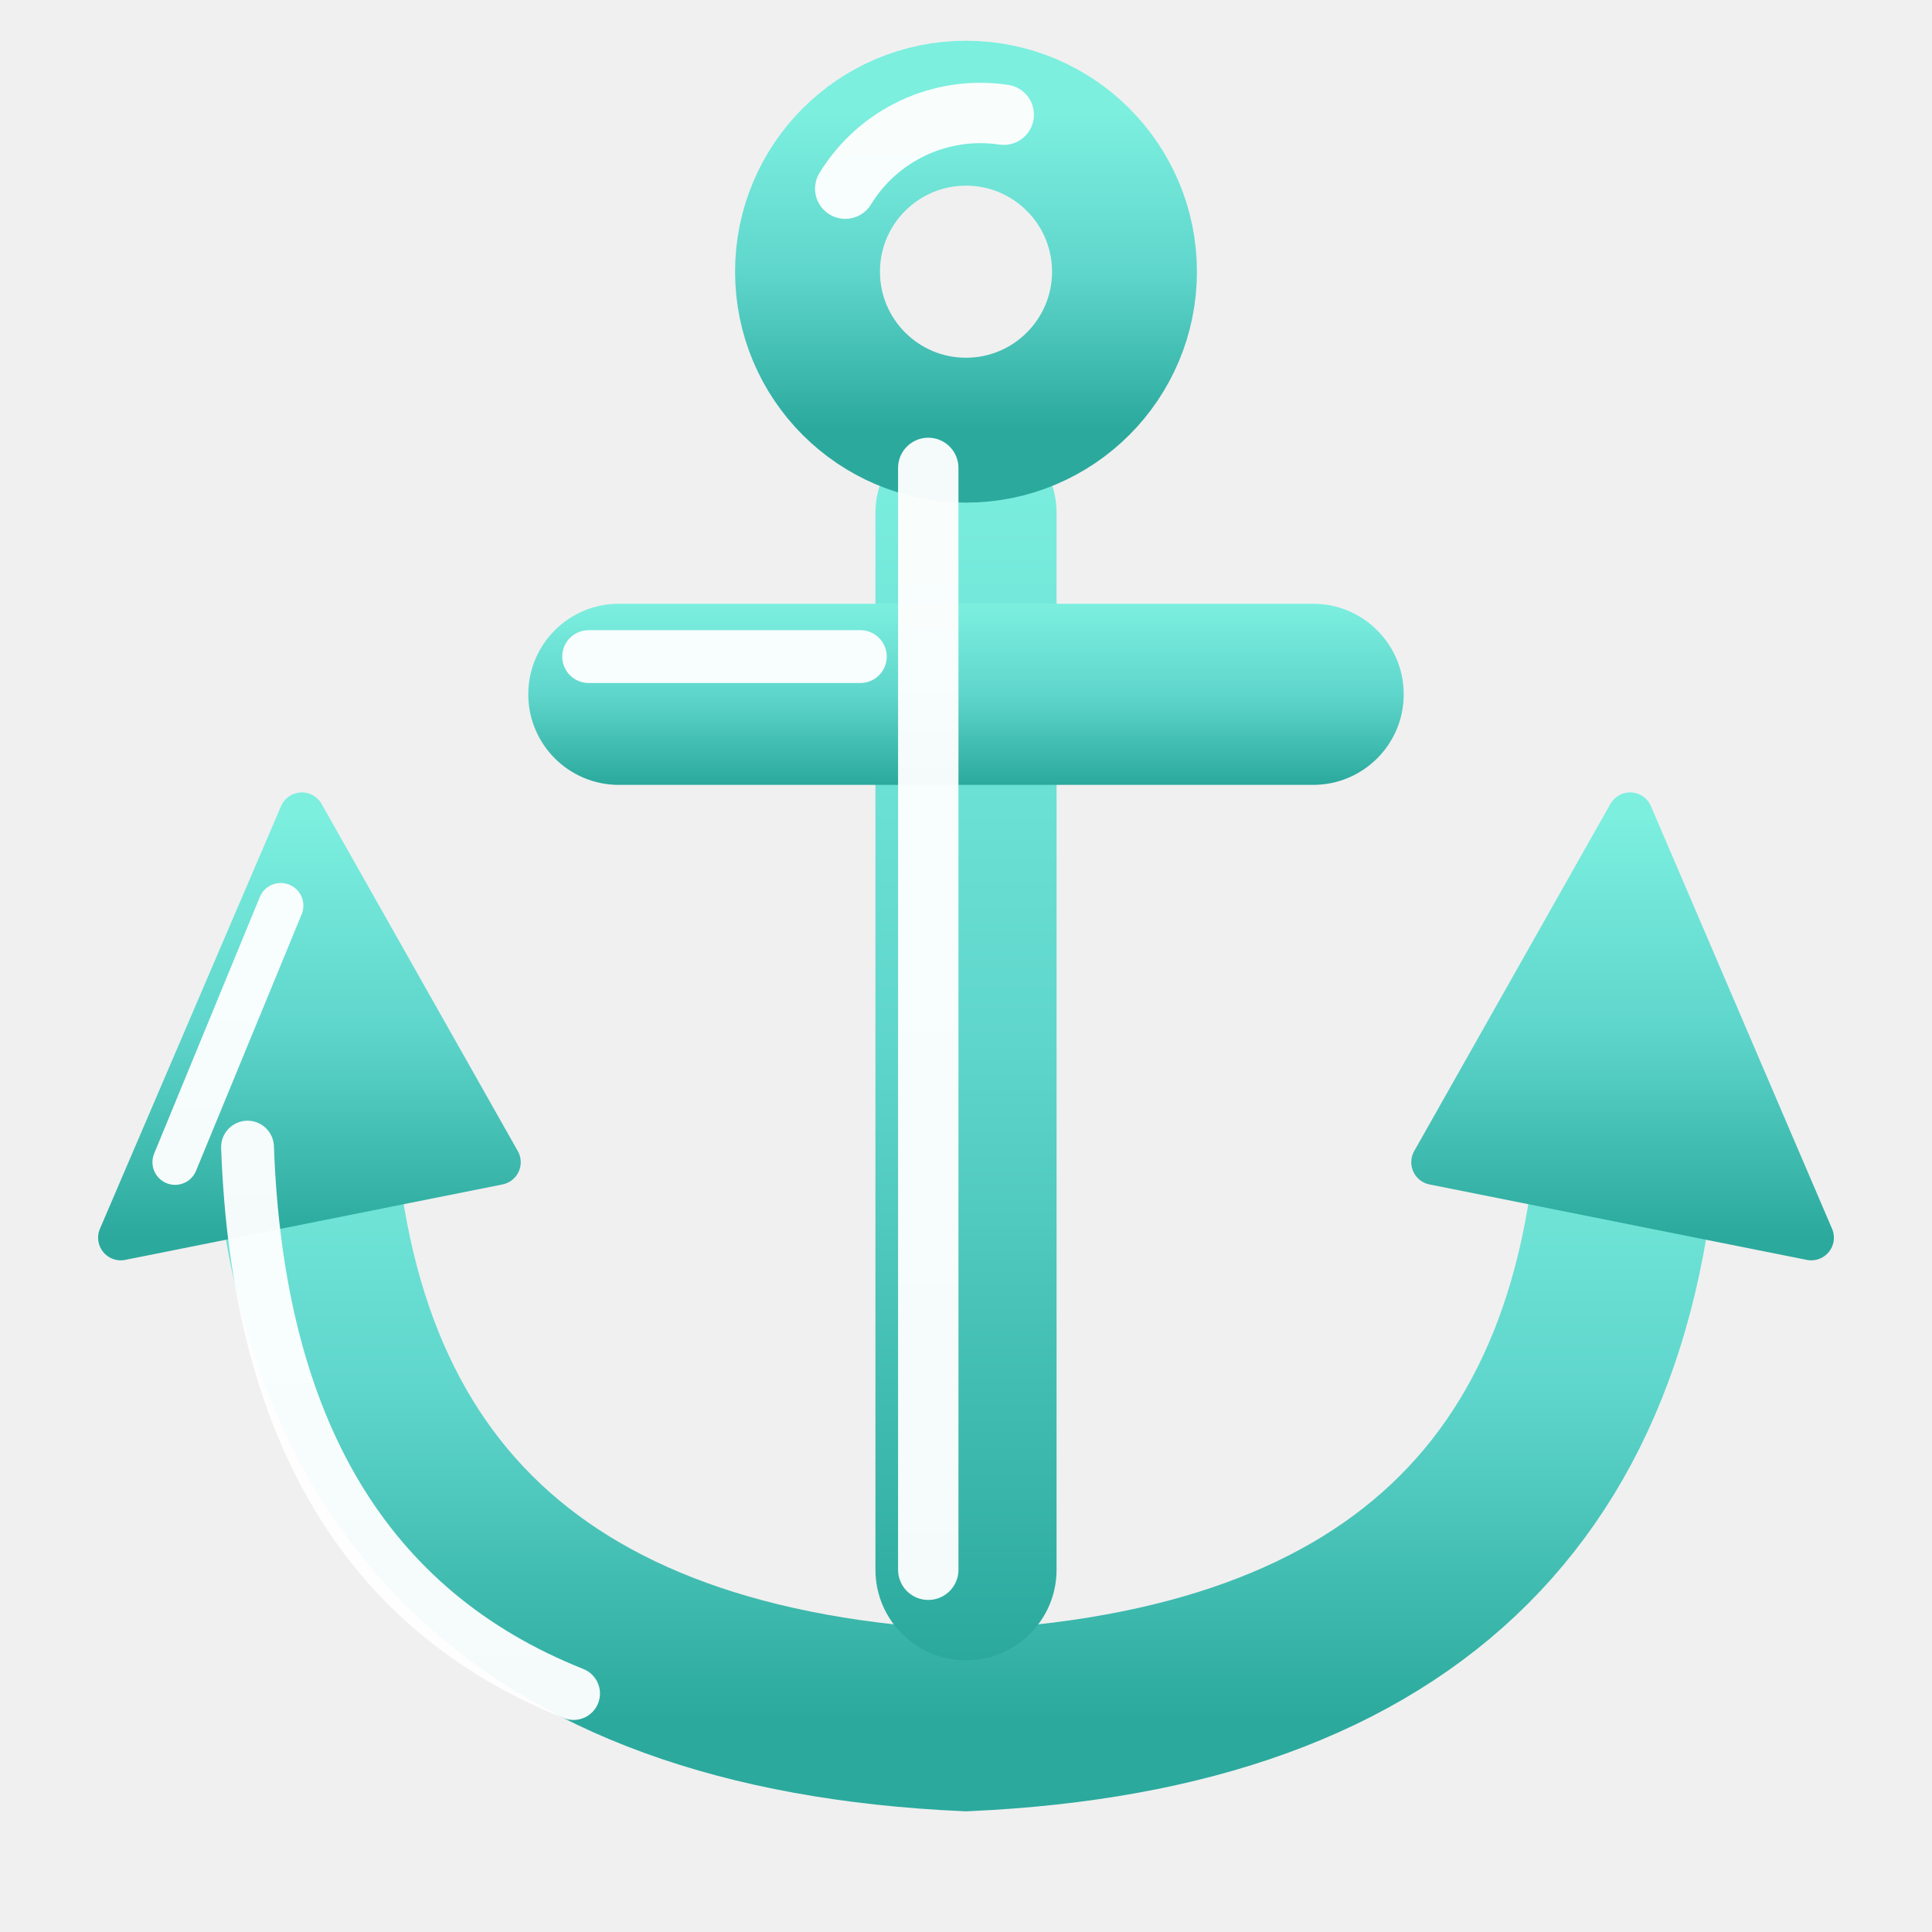
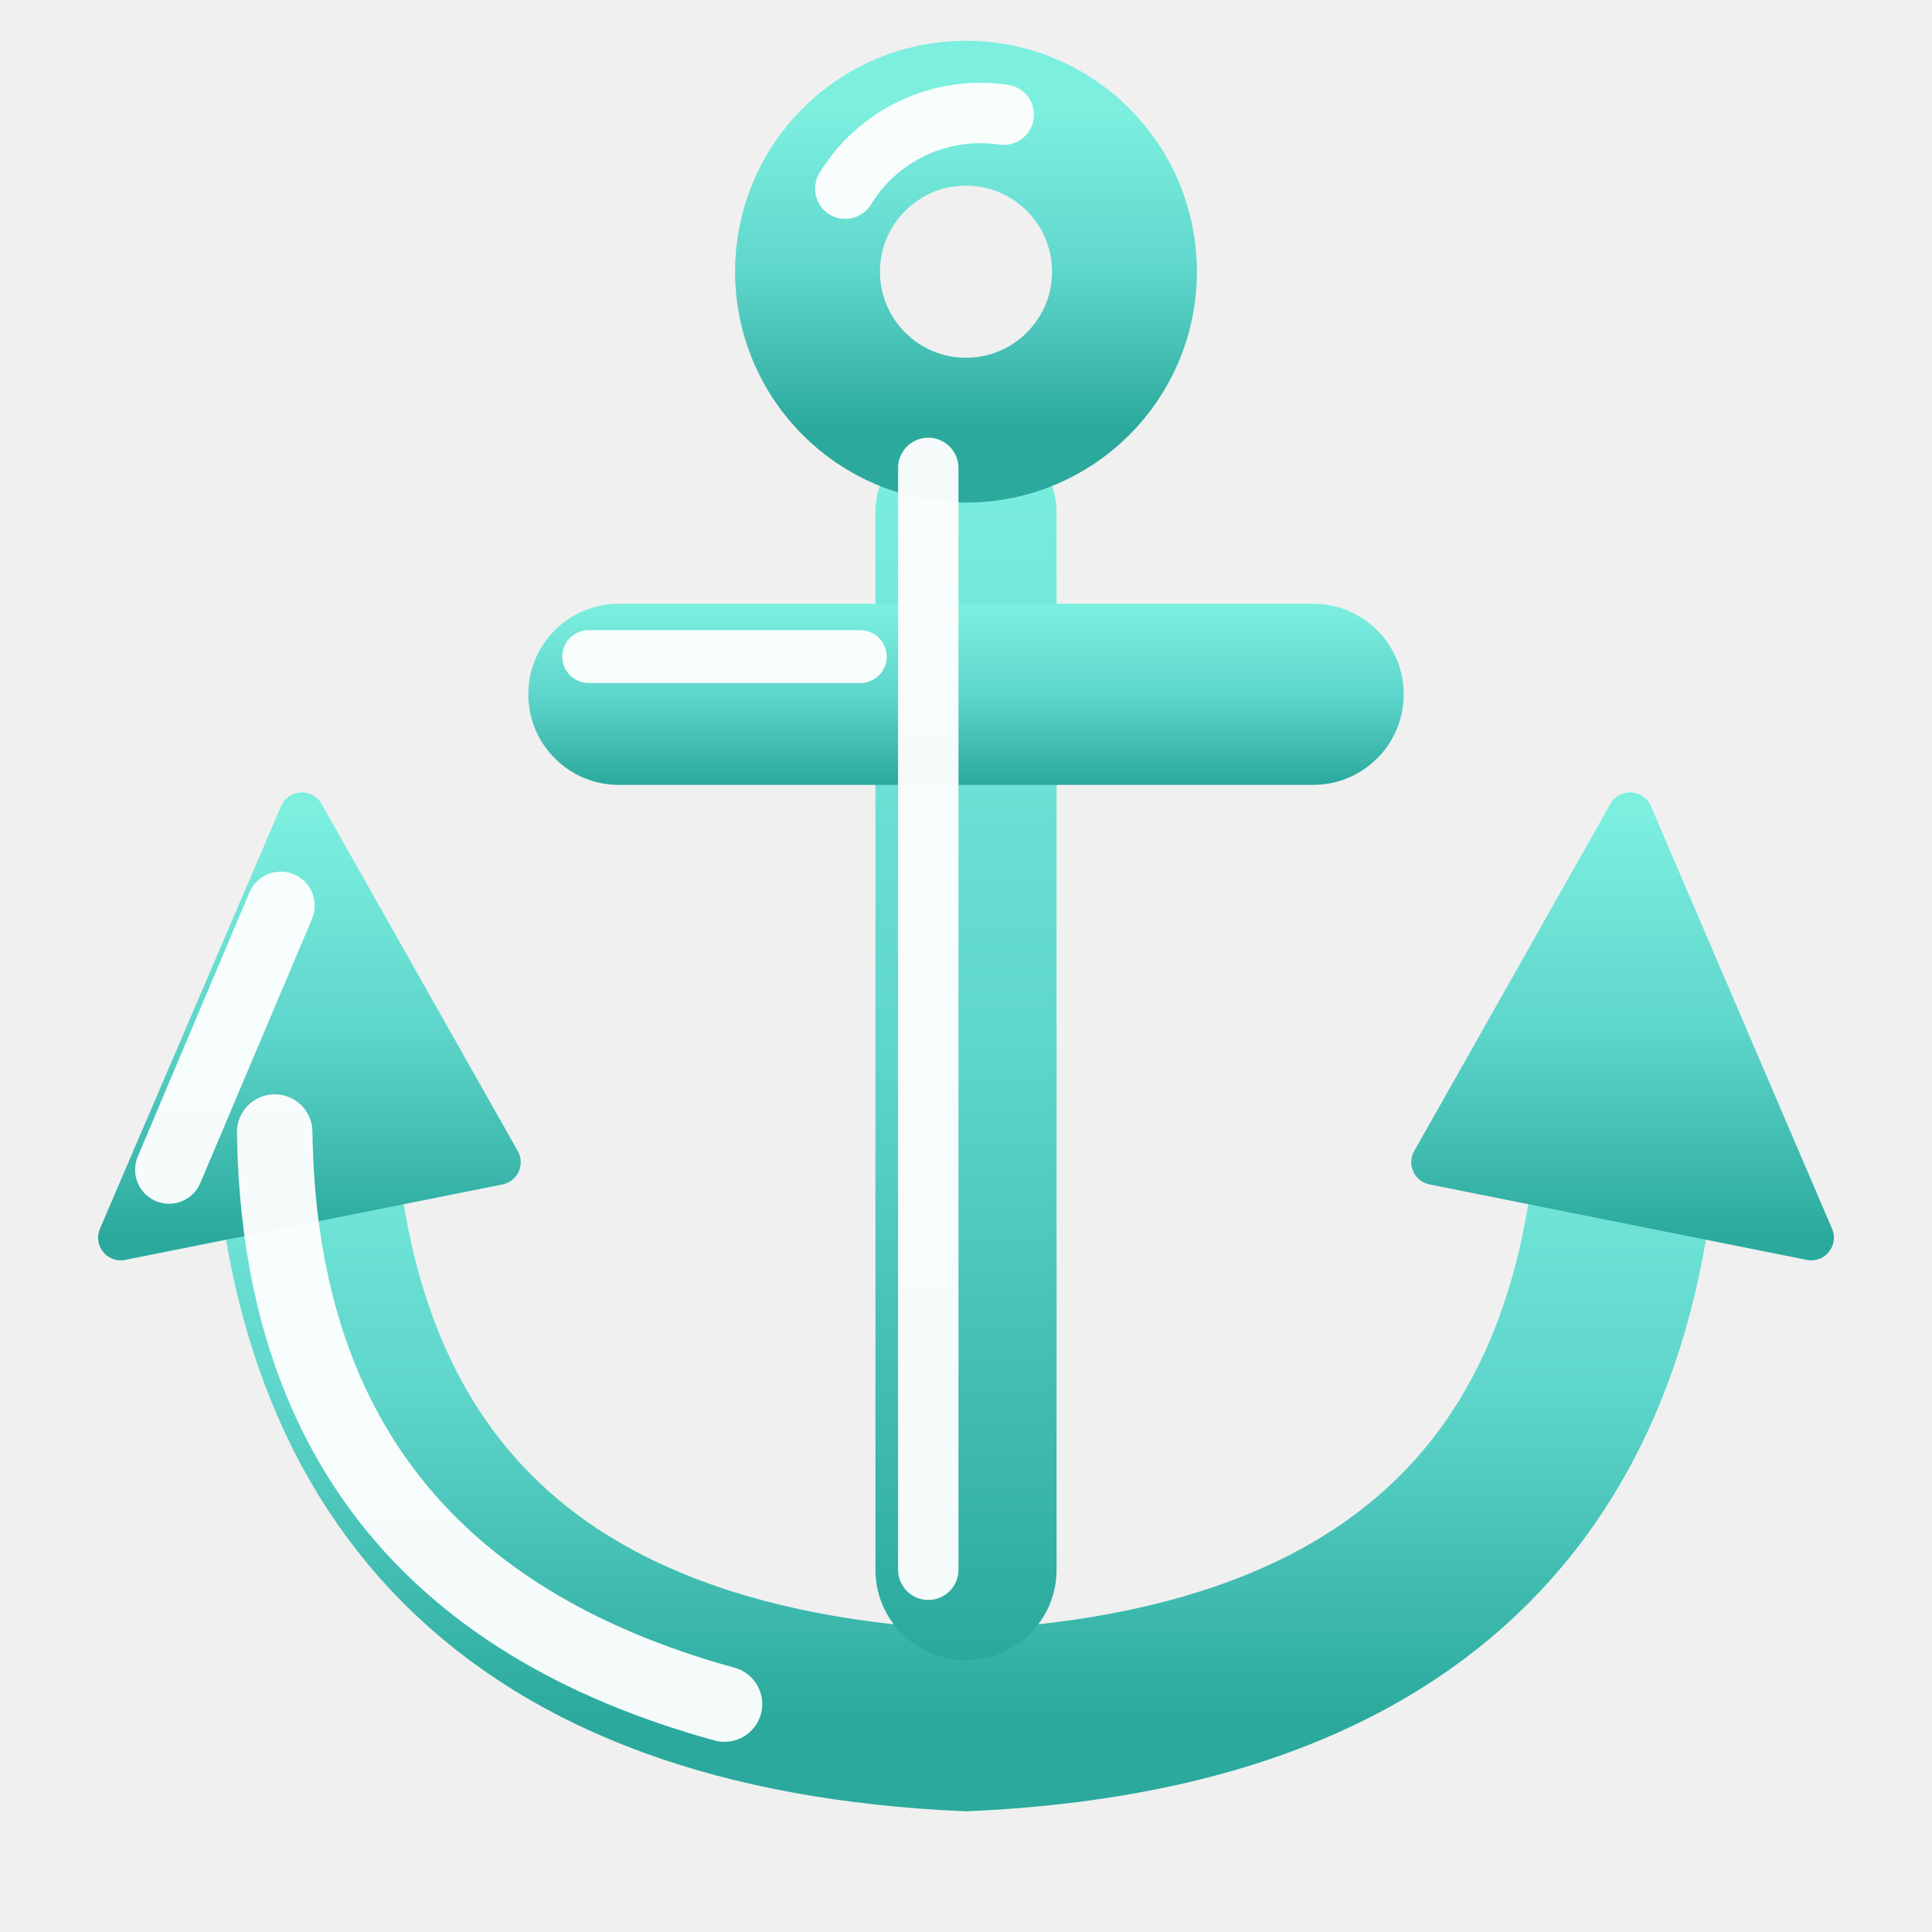
<svg xmlns="http://www.w3.org/2000/svg" viewBox="0 0 128 128" role="img">
  <defs>
    <linearGradient id="mANCHOR" x1="0" y1="0" x2="0" y2="1">
      <stop stop-color="#7cefdf" />
      <stop offset=".5" stop-color="#5fd6cc" />
      <stop offset="1" stop-color="#2ba99d" />
    </linearGradient>
  </defs>
  <path d="M20 70Q20 112 64 114Q108 112 108 70" fill="none" stroke="url(#mANCHOR)" stroke-width="12" stroke-linecap="round" />
  <rect x="58" y="28" width="12" height="82" rx="6" fill="url(#mANCHOR)" />
  <rect x="35" y="40" width="58" height="12" rx="6" fill="url(#mANCHOR)" />
  <circle cx="64" cy="18" r="10.5" fill="none" stroke="url(#mANCHOR)" stroke-width="9.6" />
  <path d="M20 54L8 82L33 77ZM108 54L95 77L120 82Z" fill="url(#mANCHOR)" stroke="url(#mANCHOR)" stroke-width="3" stroke-linejoin="round" />
  <g fill="none" stroke="#fff" stroke-linecap="round" opacity=".95">
    <path d="M56 12.5A10.5 10.5 0 0 1 66.5 7.6" stroke-width="4" />
    <path d="M61.5 31V104" stroke-width="4" />
    <path d="M39 43.5H57" stroke-width="3.5" />
-     <path d="M16.4 76Q17.4 104 38 112.2" stroke-width="3.5" />
-     <path d="M18.6 60L11.6 77" stroke-width="3" />
+     <path d="M18.2 75Q18.6 104.8 48 112.9" stroke-width="5" />
+     <path d="M18.6 60L11.2 77.5" stroke-width="4.5" />
  </g>
</svg>
